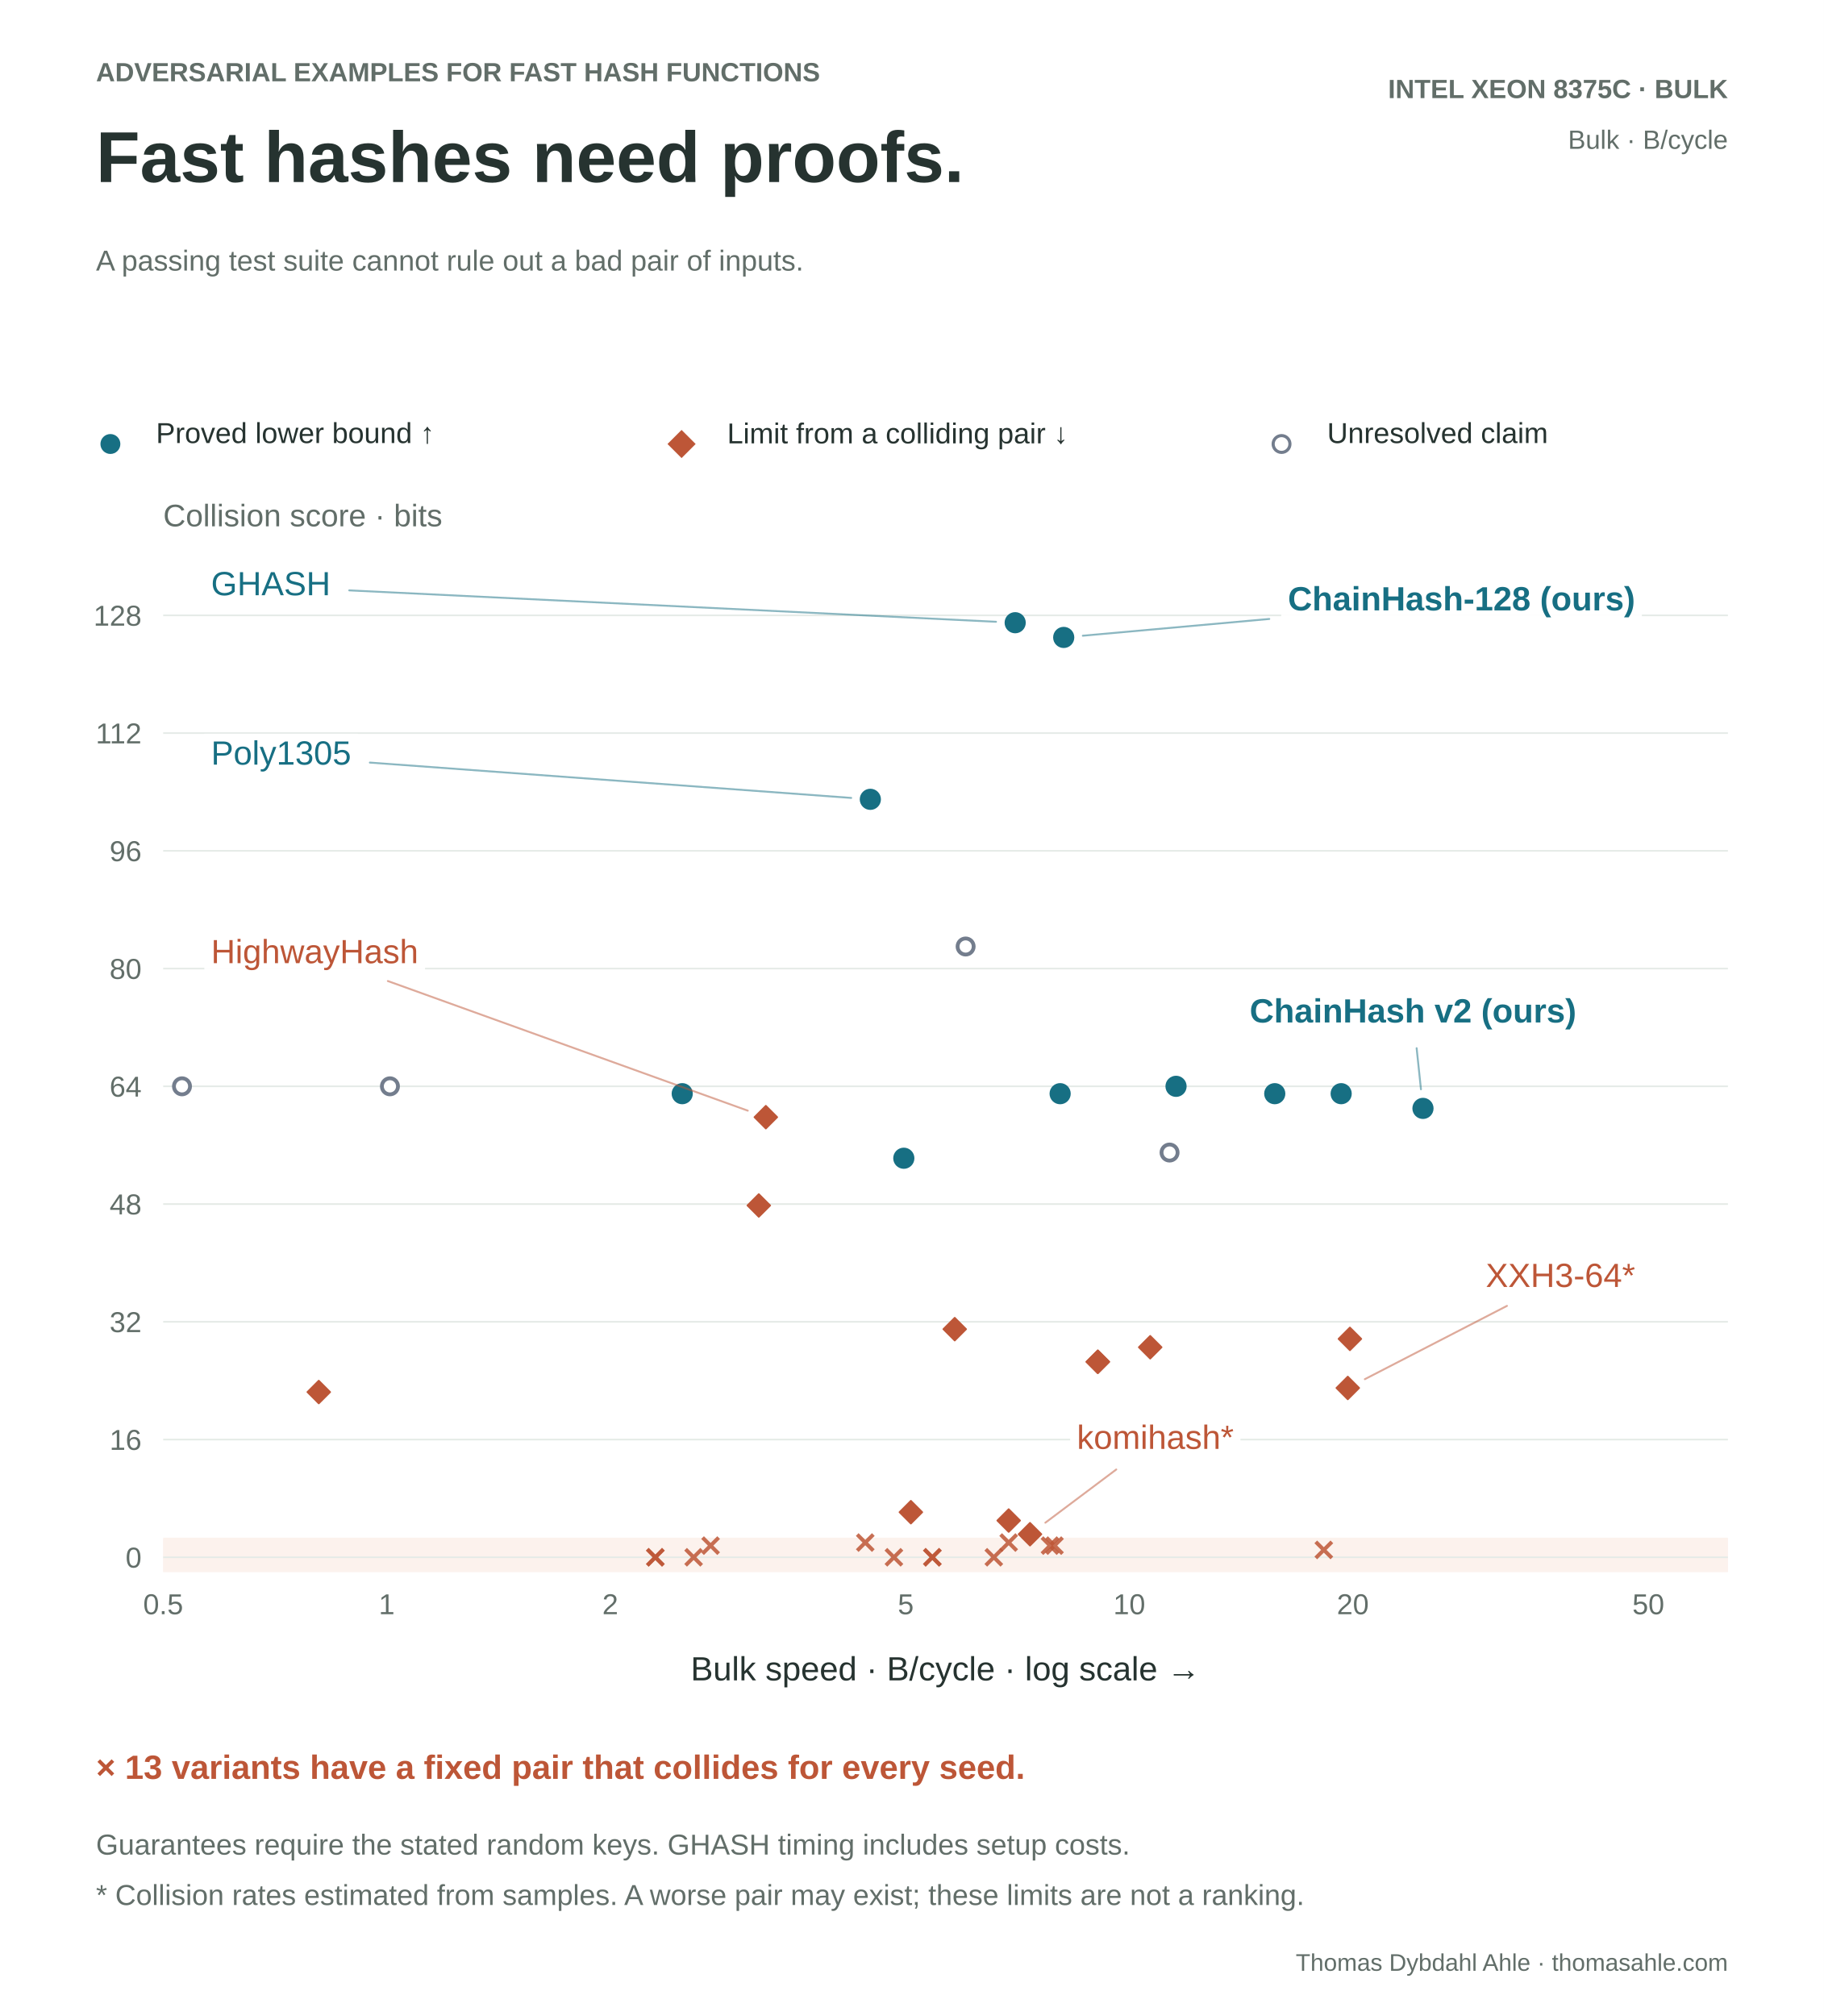
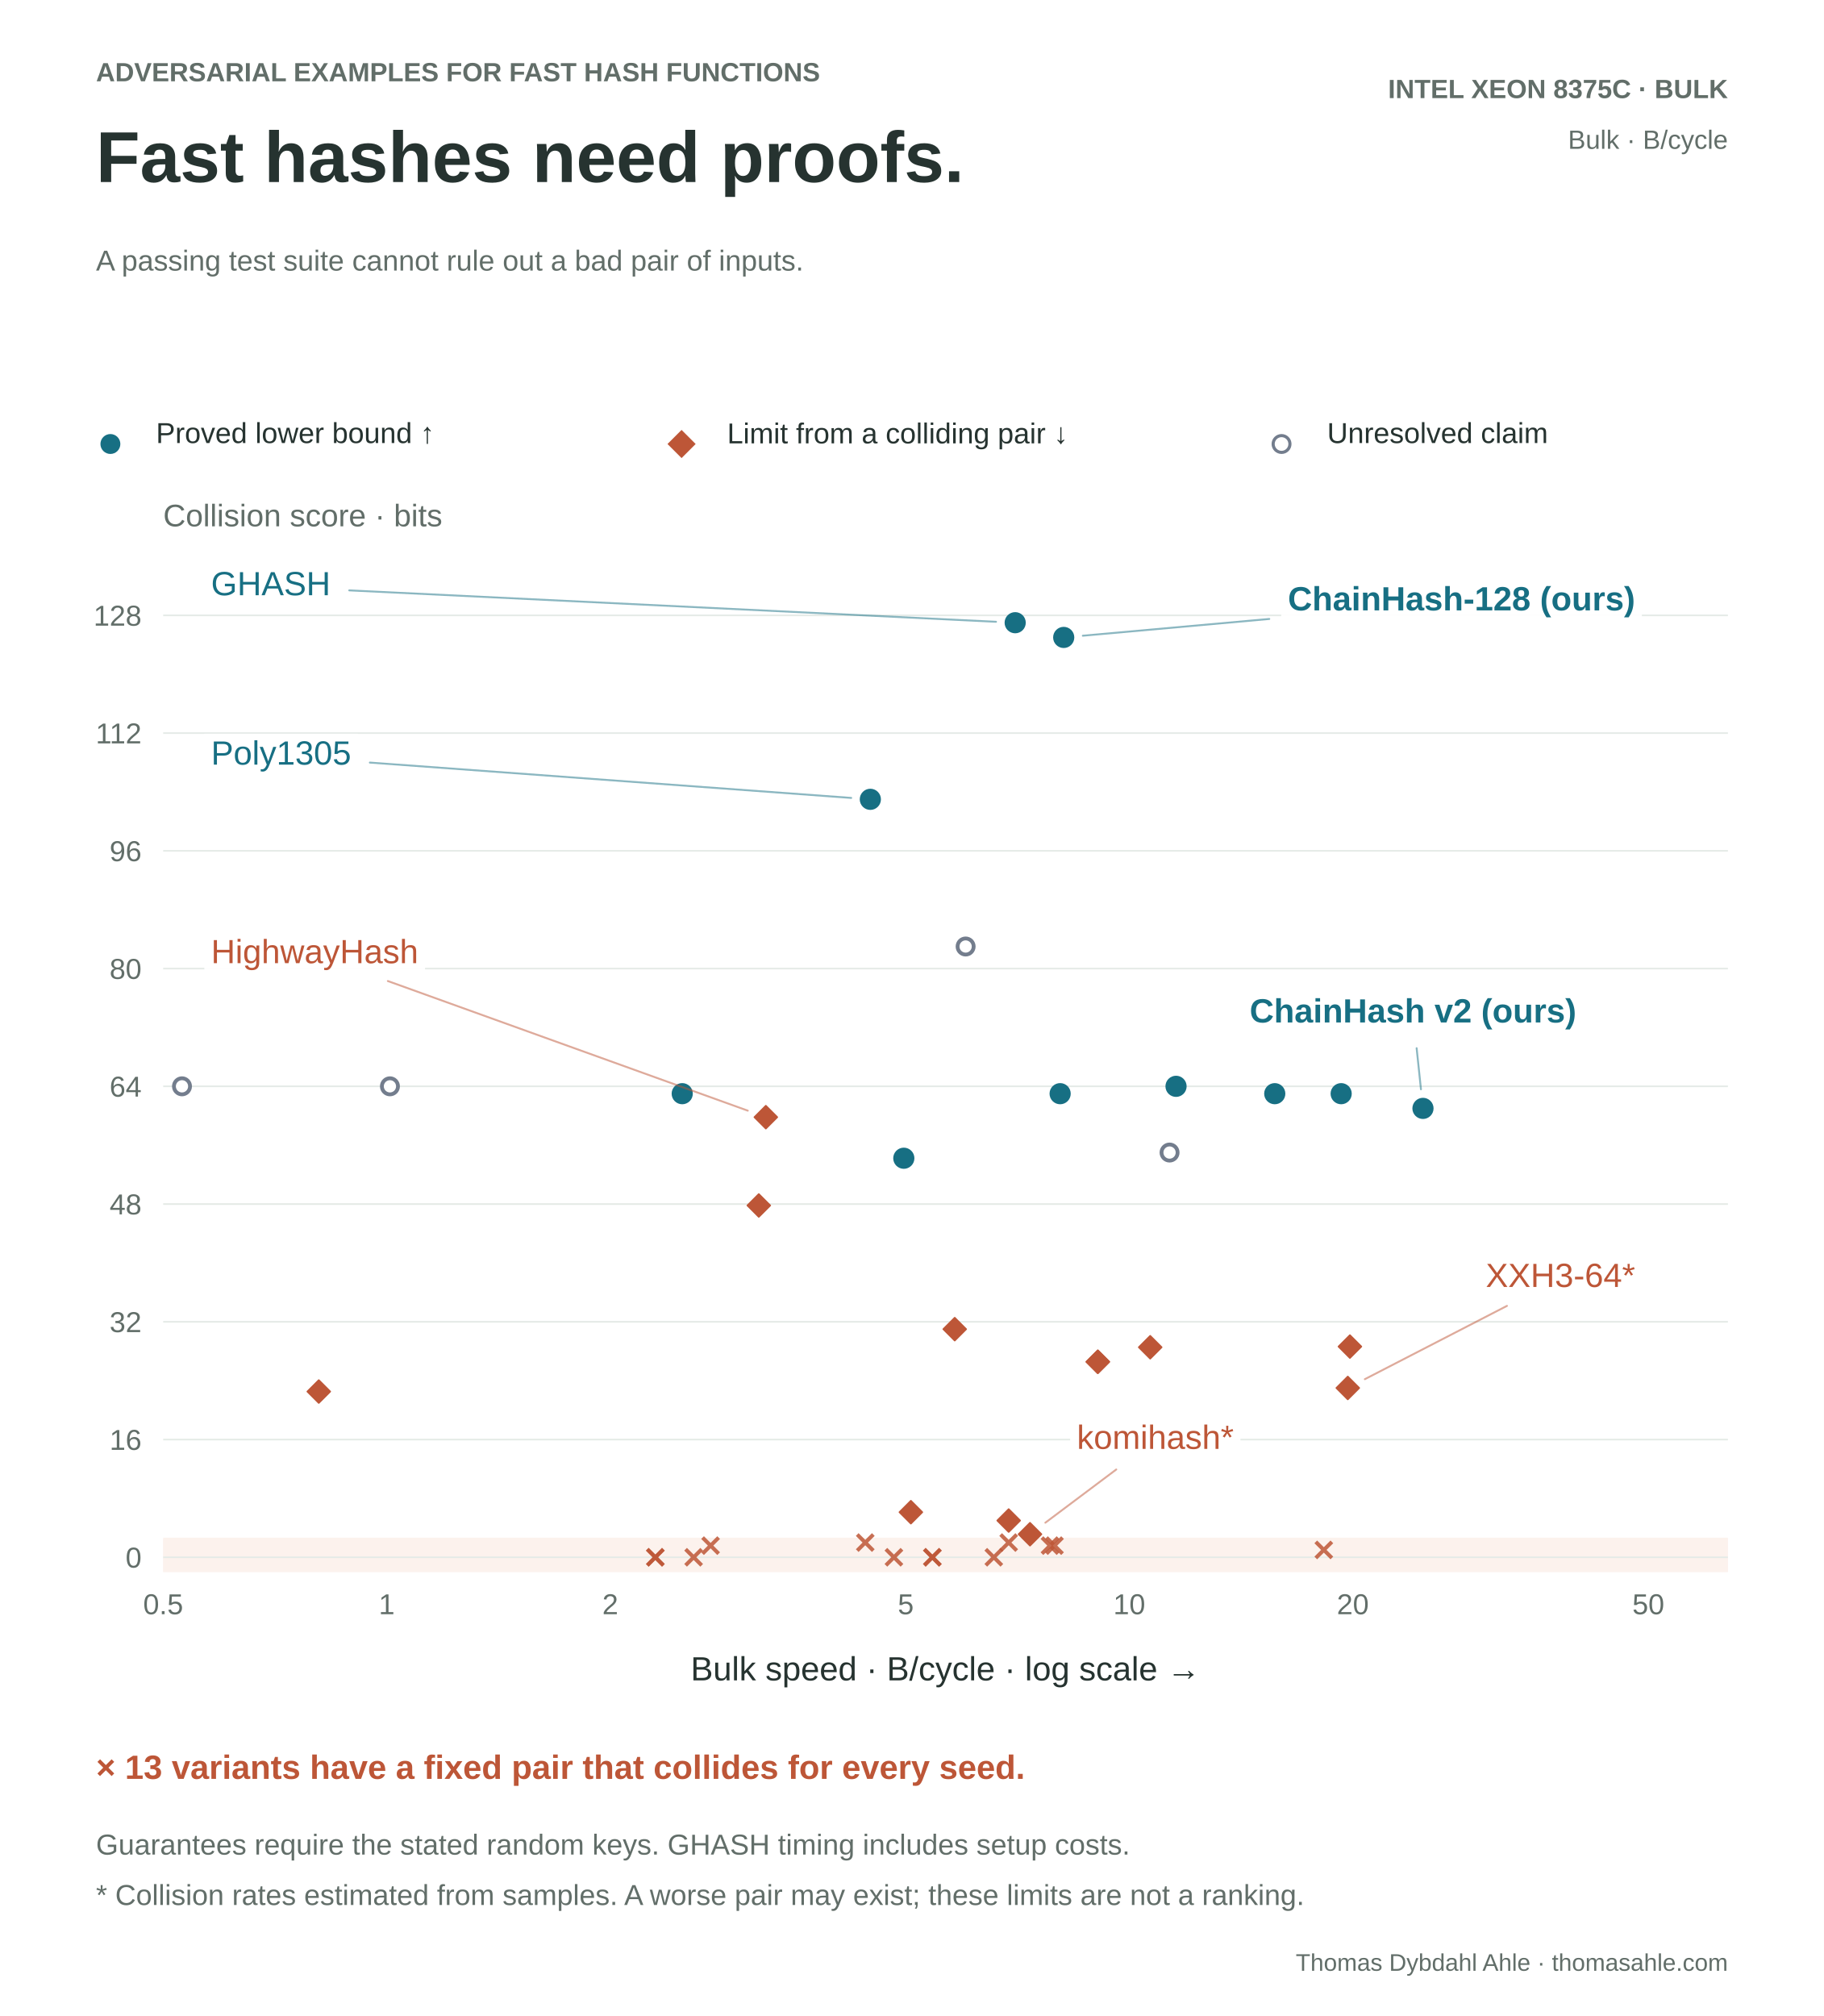
<svg xmlns="http://www.w3.org/2000/svg" xmlns:xlink="http://www.w3.org/1999/xlink" width="760pt" height="840pt" viewBox="0 0 760 840" version="1.1" role="img" aria-label="Fast hashes need proofs: collision bounds versus bulk speed on INTEL XEON 8375C. Linear collision-score scale; logarithmic speed axis.">
  <defs>
    <style type="text/css">*{stroke-linejoin: round; stroke-linecap: butt}</style>
  </defs>
  <g id="figure_1">
    <g id="patch_1">
      <path d="M 0 840  L 760 840  L 760 0  L 0 0  z " style="fill: #ffffff" />
    </g>
    <g id="axes_1">
      <g id="patch_2">
        <path d="M 68 655  L 720 655  L 720 238  L 68 238  z " style="fill: #ffffff" />
      </g>
      <g id="patch_3">
        <path d="M 68 655  L 720 655  L 720 641.202  L 68 641.202  z " clip-path="url(#p61b7d309a4)" style="fill: #fcf2ed; stroke: #fcf2ed; stroke-linejoin: miter" />
      </g>
      <g id="matplotlib.axis_1">
        <g id="xtick_1">
          <g id="line2d_1" />
          <g id="text_1">
            <text style="fill: #626e69; font: 12px 'Arial', 'DejaVu Sans', sans-serif; text-anchor: middle" x="68" y="672.589" transform="rotate(-0 68 672.5894)">0.5</text>
          </g>
        </g>
        <g id="xtick_2">
          <g id="line2d_2" />
          <g id="text_2">
            <text style="fill: #626e69; font: 12px 'Arial', 'DejaVu Sans', sans-serif; text-anchor: middle" x="161.143" y="672.589" transform="rotate(-0 161.1429 672.5894)">1</text>
          </g>
        </g>
        <g id="xtick_3">
          <g id="line2d_3" />
          <g id="text_3">
            <text style="fill: #626e69; font: 12px 'Arial', 'DejaVu Sans', sans-serif; text-anchor: middle" x="254.286" y="672.589" transform="rotate(-0 254.2857 672.5894)">2</text>
          </g>
        </g>
        <g id="xtick_4">
          <g id="line2d_4" />
          <g id="text_4">
            <text style="fill: #626e69; font: 12px 'Arial', 'DejaVu Sans', sans-serif; text-anchor: middle" x="377.414" y="672.589" transform="rotate(-0 377.4139 672.5894)">5</text>
          </g>
        </g>
        <g id="xtick_5">
          <g id="line2d_5" />
          <g id="text_5">
            <text style="fill: #626e69; font: 12px 'Arial', 'DejaVu Sans', sans-serif; text-anchor: middle" x="470.557" y="672.589" transform="rotate(-0 470.5567 672.5894)">10</text>
          </g>
        </g>
        <g id="xtick_6">
          <g id="line2d_6" />
          <g id="text_6">
            <text style="fill: #626e69; font: 12px 'Arial', 'DejaVu Sans', sans-serif; text-anchor: middle" x="563.7" y="672.589" transform="rotate(-0 563.6996 672.5894)">20</text>
          </g>
        </g>
        <g id="xtick_7">
          <g id="line2d_7" />
          <g id="text_7">
            <text style="fill: #626e69; font: 12px 'Arial', 'DejaVu Sans', sans-serif; text-anchor: middle" x="686.828" y="672.589" transform="rotate(-0 686.8277 672.5894)">50</text>
          </g>
        </g>
        <g id="text_8">
          <text style="fill: #263330; font: 14px 'Arial', 'DejaVu Sans', sans-serif; text-anchor: middle" x="394" y="700.166" transform="rotate(-0 394 700.1659)">Bulk speed · B/cycle · log scale  →</text>
        </g>
      </g>
      <g id="matplotlib.axis_2">
        <g id="ytick_1">
          <g id="line2d_8">
            <path d="M 68 648.868  L 720 648.868  " clip-path="url(#p61b7d309a4)" style="fill: none; stroke: #e5ebe7; stroke-width: 0.7; stroke-linecap: square" />
          </g>
          <g id="line2d_9" />
          <g id="text_9">
            <text style="fill: #626e69; font: 12px 'Arial', 'DejaVu Sans', sans-serif; text-anchor: end" x="59" y="653.162" transform="rotate(-0 59 653.1623)">0</text>
          </g>
        </g>
        <g id="ytick_2">
          <g id="line2d_10">
            <path d="M 68 599.809  L 720 599.809  " clip-path="url(#p61b7d309a4)" style="fill: none; stroke: #e5ebe7; stroke-width: 0.7; stroke-linecap: square" />
          </g>
          <g id="line2d_11" />
          <g id="text_10">
            <text style="fill: #626e69; font: 12px 'Arial', 'DejaVu Sans', sans-serif; text-anchor: end" x="59" y="604.104" transform="rotate(-0 59 604.1035)">16</text>
          </g>
        </g>
        <g id="ytick_3">
          <g id="line2d_12">
            <path d="M 68 550.75  L 720 550.75  " clip-path="url(#p61b7d309a4)" style="fill: none; stroke: #e5ebe7; stroke-width: 0.7; stroke-linecap: square" />
          </g>
          <g id="line2d_13" />
          <g id="text_11">
            <text style="fill: #626e69; font: 12px 'Arial', 'DejaVu Sans', sans-serif; text-anchor: end" x="59" y="555.045" transform="rotate(-0 59 555.0447)">32</text>
          </g>
        </g>
        <g id="ytick_4">
          <g id="line2d_14">
            <path d="M 68 501.691  L 720 501.691  " clip-path="url(#p61b7d309a4)" style="fill: none; stroke: #e5ebe7; stroke-width: 0.7; stroke-linecap: square" />
          </g>
          <g id="line2d_15" />
          <g id="text_12">
            <text style="fill: #626e69; font: 12px 'Arial', 'DejaVu Sans', sans-serif; text-anchor: end" x="59" y="505.986" transform="rotate(-0 59 505.9859)">48</text>
          </g>
        </g>
        <g id="ytick_5">
          <g id="line2d_16">
            <path d="M 68 452.632  L 720 452.632  " clip-path="url(#p61b7d309a4)" style="fill: none; stroke: #e5ebe7; stroke-width: 0.7; stroke-linecap: square" />
          </g>
          <g id="line2d_17" />
          <g id="text_13">
            <text style="fill: #626e69; font: 12px 'Arial', 'DejaVu Sans', sans-serif; text-anchor: end" x="59" y="456.927" transform="rotate(-0 59 456.927)">64</text>
          </g>
        </g>
        <g id="ytick_6">
          <g id="line2d_18">
            <path d="M 68 403.574  L 720 403.574  " clip-path="url(#p61b7d309a4)" style="fill: none; stroke: #e5ebe7; stroke-width: 0.7; stroke-linecap: square" />
          </g>
          <g id="line2d_19" />
          <g id="text_14">
            <text style="fill: #626e69; font: 12px 'Arial', 'DejaVu Sans', sans-serif; text-anchor: end" x="59" y="407.868" transform="rotate(-0 59 407.8682)">80</text>
          </g>
        </g>
        <g id="ytick_7">
          <g id="line2d_20">
            <path d="M 68 354.515  L 720 354.515  " clip-path="url(#p61b7d309a4)" style="fill: none; stroke: #e5ebe7; stroke-width: 0.7; stroke-linecap: square" />
          </g>
          <g id="line2d_21" />
          <g id="text_15">
            <text style="fill: #626e69; font: 12px 'Arial', 'DejaVu Sans', sans-serif; text-anchor: end" x="59" y="358.809" transform="rotate(-0 59 358.8094)">96</text>
          </g>
        </g>
        <g id="ytick_8">
          <g id="line2d_22">
            <path d="M 68 305.456  L 720 305.456  " clip-path="url(#p61b7d309a4)" style="fill: none; stroke: #e5ebe7; stroke-width: 0.7; stroke-linecap: square" />
          </g>
          <g id="line2d_23" />
          <g id="text_16">
            <text style="fill: #626e69; font: 12px 'Arial', 'DejaVu Sans', sans-serif; text-anchor: end" x="59" y="309.751" transform="rotate(-0 59 309.7506)">112</text>
          </g>
        </g>
        <g id="ytick_9">
          <g id="line2d_24">
            <path d="M 68 256.397  L 720 256.397  " clip-path="url(#p61b7d309a4)" style="fill: none; stroke: #e5ebe7; stroke-width: 0.7; stroke-linecap: square" />
          </g>
          <g id="line2d_25" />
          <g id="text_17">
            <text style="fill: #626e69; font: 12px 'Arial', 'DejaVu Sans', sans-serif; text-anchor: end" x="59" y="260.692" transform="rotate(-0 59 260.6917)">128</text>
          </g>
        </g>
      </g>
      <g id="point-city" data-point-id="city" data-speed="5.43" data-bits="0.0" tabindex="0" role="button" aria-label="CityHash64 v1.1.1: 0 bits bits; 5.43 B/cycle. Inspect result.">
        <defs>
          <path id="mbed47526d4" d="M -3.354 3.354  L 3.354 -3.354  M -3.354 -3.354  L 3.354 3.354  " style="stroke: #bd5637; stroke-opacity: 0.85; stroke-width: 1.6" />
        </defs>
        <g clip-path="url(#p61b7d309a4)">
          <use xlink:href="#mbed47526d4" x="388.5" y="648.868" style="fill: #bd5637; fill-opacity: 0.85; stroke: #bd5637; stroke-opacity: 0.85; stroke-width: 1.6" />
        </g>
        <circle cx="388.5" cy="648.868" r="12" fill="transparent" class="point-hit" />
        <circle cx="388.5" cy="648.868" r="10" fill="none" stroke="#263330" stroke-width="1.4" opacity="0" class="point-ring" />
      </g>
      <g id="point-farm" data-point-id="farm" data-speed="5.43" data-bits="0.0" tabindex="0" role="button" aria-label="FarmHash64 NA v1.1: 0 bits bits; 5.43 B/cycle. Inspect result.">
        <g clip-path="url(#p61b7d309a4)">
          <use xlink:href="#mbed47526d4" x="388.5" y="648.868" style="fill: #bd5637; fill-opacity: 0.85; stroke: #bd5637; stroke-opacity: 0.85; stroke-width: 1.6" />
        </g>
        <circle cx="388.5" cy="648.868" r="12" fill="transparent" class="point-hit" />
        <circle cx="388.5" cy="648.868" r="10" fill="none" stroke="#263330" stroke-width="1.4" opacity="0" class="point-ring" />
      </g>
      <g id="point-murmur" data-point-id="murmur" data-speed="2.73" data-bits="1.584962500721156" tabindex="0" role="button" aria-label="MurmurHash3 x64_128: at most 1.59 bits (cap) bits; 2.73 B/cycle. Inspect result.">
        <g clip-path="url(#p61b7d309a4)">
          <use xlink:href="#mbed47526d4" x="296.098" y="644.008" style="fill: #bd5637; fill-opacity: 0.85; stroke: #bd5637; stroke-opacity: 0.85; stroke-width: 1.6" />
        </g>
        <circle cx="296.098" cy="644.008" r="12" fill="transparent" class="point-hit" />
        <circle cx="296.098" cy="644.008" r="10" fill="none" stroke="#263330" stroke-width="1.4" opacity="0" class="point-ring" />
      </g>
      <g id="point-mx3" data-point-id="mx3" data-speed="4.82" data-bits="0.0" tabindex="0" role="button" aria-label="mx3 v3: 0 bits bits; 4.82 B/cycle. Inspect result.">
        <g clip-path="url(#p61b7d309a4)">
          <use xlink:href="#mbed47526d4" x="372.487" y="648.868" style="fill: #bd5637; fill-opacity: 0.85; stroke: #bd5637; stroke-opacity: 0.85; stroke-width: 1.6" />
        </g>
        <circle cx="372.487" cy="648.868" r="12" fill="transparent" class="point-hit" />
        <circle cx="372.487" cy="648.868" r="10" fill="none" stroke="#263330" stroke-width="1.4" opacity="0" class="point-ring" />
      </g>
      <g id="point-fasthash-64" data-point-id="fasthash-64" data-speed="2.3" data-bits="0.0" tabindex="0" role="button" aria-label="fasthash-64: 0 bits bits; 2.3 B/cycle. Inspect result.">
        <g clip-path="url(#p61b7d309a4)">
          <use xlink:href="#mbed47526d4" x="273.066" y="648.868" style="fill: #bd5637; fill-opacity: 0.85; stroke: #bd5637; stroke-opacity: 0.85; stroke-width: 1.6" />
        </g>
        <circle cx="273.066" cy="648.868" r="12" fill="transparent" class="point-hit" />
        <circle cx="273.066" cy="648.868" r="10" fill="none" stroke="#263330" stroke-width="1.4" opacity="0" class="point-ring" />
      </g>
      <g id="point-fasthash-32" data-point-id="fasthash-32" data-speed="2.3" data-bits="0.0" tabindex="0" role="button" aria-label="fasthash-32: 0 bits bits; 2.3 B/cycle. Inspect result.">
        <g clip-path="url(#p61b7d309a4)">
          <use xlink:href="#mbed47526d4" x="273.066" y="648.868" style="fill: #bd5637; fill-opacity: 0.85; stroke: #bd5637; stroke-opacity: 0.85; stroke-width: 1.6" />
        </g>
        <circle cx="273.066" cy="648.868" r="12" fill="transparent" class="point-hit" />
        <circle cx="273.066" cy="648.868" r="10" fill="none" stroke="#263330" stroke-width="1.4" opacity="0" class="point-ring" />
      </g>
-       <g id="point-muse" data-point-id="muse" data-speed="7.82" data-bits="1.584962500721156" tabindex="0" role="button" aria-label="MuseAir v0.3: at most 1.59 bits (cap) bits; 7.82 B/cycle. Inspect result.">
+       <g id="point-muse" data-point-id="muse" data-speed="7.82" data-bits="1.584962500721156" tabindex="0" role="button" aria-label="MuseAir v0.3 (SMHasher3); current v2 untested: at most 1.59 bits (cap); version-bound to v0.3 bits; 7.82 B/cycle. Inspect result.">
        <g clip-path="url(#p61b7d309a4)">
          <use xlink:href="#mbed47526d4" x="437.513" y="644.008" style="fill: #bd5637; fill-opacity: 0.85; stroke: #bd5637; stroke-opacity: 0.85; stroke-width: 1.6" />
        </g>
        <circle cx="437.513" cy="644.008" r="12" fill="transparent" class="point-hit" />
        <circle cx="437.513" cy="644.008" r="10" fill="none" stroke="#263330" stroke-width="1.4" opacity="0" class="point-ring" />
      </g>
      <g id="point-komi" data-point-id="komi" data-speed="7.35" data-bits="3.13512916189466" tabindex="0" role="button" aria-label="komihash v5.27 / v5.34: at most 3.14 bits (cap; sampled) bits; 7.35 B/cycle. Inspect result.">
        <defs>
          <path id="ma47640ded7" d="M -0 4.743  L 4.743 0  L 0 -4.743  L -4.743 -0  z " style="stroke: #bd5637; stroke-width: 0.7" />
        </defs>
        <g clip-path="url(#p61b7d309a4)">
          <use xlink:href="#ma47640ded7" x="429.184" y="639.255" style="fill: #bd5637; stroke: #bd5637; stroke-width: 0.7" />
        </g>
        <circle cx="429.184" cy="639.255" r="12" fill="transparent" class="point-hit" />
        <circle cx="429.184" cy="639.255" r="10" fill="none" stroke="#263330" stroke-width="1.4" opacity="0" class="point-ring" />
      </g>
      <g id="point-t1ha" data-point-id="t1ha" data-speed="5.82" data-bits="31.0" tabindex="0" role="button" aria-label="t1ha2_atonce-64 v2.1.4: at most 31 bits (cap; sampled) bits; 5.82 B/cycle. Inspect result.">
        <g clip-path="url(#p61b7d309a4)">
          <use xlink:href="#ma47640ded7" x="397.821" y="553.816" style="fill: #bd5637; stroke: #bd5637; stroke-width: 0.7" />
        </g>
        <circle cx="397.821" cy="553.816" r="12" fill="transparent" class="point-hit" />
        <circle cx="397.821" cy="553.816" r="10" fill="none" stroke="#263330" stroke-width="1.4" opacity="0" class="point-ring" />
      </g>
      <g id="point-a5" data-point-id="a5" data-speed="3.17" data-bits="47.80910046980944" tabindex="0" role="button" aria-label="a5hash v5.21, 64-bit: at most 47.81 bits (cap) bits; 3.17 B/cycle. Inspect result.">
        <g clip-path="url(#p61b7d309a4)">
          <use xlink:href="#ma47640ded7" x="316.178" y="502.277" style="fill: #bd5637; stroke: #bd5637; stroke-width: 0.7" />
        </g>
        <circle cx="316.178" cy="502.277" r="12" fill="transparent" class="point-hit" />
        <circle cx="316.178" cy="502.277" r="10" fill="none" stroke="#263330" stroke-width="1.4" opacity="0" class="point-ring" />
      </g>
      <g id="point-a5wide" data-point-id="a5wide" data-speed="7.93" data-bits="1.584962500721156" tabindex="0" role="button" aria-label="a5hash v5.21, 128-bit: at most 1.59 bits (cap) bits; 7.93 B/cycle. Inspect result.">
        <g clip-path="url(#p61b7d309a4)">
          <use xlink:href="#mbed47526d4" x="439.39" y="644.008" style="fill: #bd5637; fill-opacity: 0.85; stroke: #bd5637; stroke-opacity: 0.85; stroke-width: 1.6" />
        </g>
        <circle cx="439.39" cy="644.008" r="12" fill="transparent" class="point-hit" />
        <circle cx="439.39" cy="644.008" r="10" fill="none" stroke="#263330" stroke-width="1.4" opacity="0" class="point-ring" />
      </g>
      <g id="point-rapid3" data-point-id="rapid3" data-speed="10.67" data-bits="28.540568381362704" tabindex="0" role="button" aria-label="rapidhash v3: at most 28.5 bits (cap; sampled); 95% Poisson interval [27.7, 29.5] bits; 10.67 B/cycle. Inspect result.">
        <g clip-path="url(#p61b7d309a4)">
          <use xlink:href="#ma47640ded7" x="479.271" y="561.357" style="fill: #bd5637; stroke: #bd5637; stroke-width: 0.7" />
        </g>
        <circle cx="479.271" cy="561.357" r="12" fill="transparent" class="point-hit" />
        <circle cx="479.271" cy="561.357" r="10" fill="none" stroke="#263330" stroke-width="1.4" opacity="0" class="point-ring" />
      </g>
      <g id="point-foldhash-fast" data-point-id="foldhash-fast" data-speed="9.07" data-bits="26.57111644798981" tabindex="0" role="button" aria-label="foldhash-fast 0.2.0: at most 26.5711 bits (cap; sampled); 95% Poisson [26.5173, 26.6255] bits; 9.07 B/cycle. Inspect result.">
        <g clip-path="url(#p61b7d309a4)">
          <use xlink:href="#ma47640ded7" x="457.44" y="567.396" style="fill: #bd5637; stroke: #bd5637; stroke-width: 0.7" />
        </g>
        <circle cx="457.44" cy="567.396" r="12" fill="transparent" class="point-hit" />
        <circle cx="457.44" cy="567.396" r="10" fill="none" stroke="#263330" stroke-width="1.4" opacity="0" class="point-ring" />
      </g>
      <g id="point-foldhash-quality" data-point-id="foldhash-quality" data-speed="9.07" data-bits="26.557056504151273" tabindex="0" role="button" aria-label="foldhash-quality 0.2.0: at most 26.5571 bits (cap; sampled); 95% Poisson [26.4499, 26.6663] bits; 9.07 B/cycle. Inspect result.">
        <g clip-path="url(#p61b7d309a4)">
          <use xlink:href="#ma47640ded7" x="457.44" y="567.439" style="fill: #bd5637; stroke: #bd5637; stroke-width: 0.7" />
        </g>
        <circle cx="457.44" cy="567.439" r="12" fill="transparent" class="point-hit" />
        <circle cx="457.44" cy="567.439" r="10" fill="none" stroke="#263330" stroke-width="1.4" opacity="0" class="point-ring" />
      </g>
      <g id="point-mum" data-point-id="mum" data-speed="6.57" data-bits="0.0" tabindex="0" role="button" aria-label="MUM v3: 0 bits bits; 6.57 B/cycle. Inspect result.">
        <g clip-path="url(#p61b7d309a4)">
          <use xlink:href="#mbed47526d4" x="414.109" y="648.868" style="fill: #bd5637; fill-opacity: 0.85; stroke: #bd5637; stroke-opacity: 0.85; stroke-width: 1.6" />
        </g>
        <circle cx="414.109" cy="648.868" r="12" fill="transparent" class="point-hit" />
        <circle cx="414.109" cy="648.868" r="10" fill="none" stroke="#263330" stroke-width="1.4" opacity="0" class="point-ring" />
      </g>
      <g id="point-mir" data-point-id="mir" data-speed="2.59" data-bits="0.0" tabindex="0" role="button" aria-label="mir.exact / mir.inexact: 0 bits bits; 2.59 B/cycle. Inspect result.">
        <g clip-path="url(#p61b7d309a4)">
          <use xlink:href="#mbed47526d4" x="289.024" y="648.868" style="fill: #bd5637; fill-opacity: 0.85; stroke: #bd5637; stroke-opacity: 0.85; stroke-width: 1.6" />
        </g>
        <circle cx="289.024" cy="648.868" r="12" fill="transparent" class="point-hit" />
        <circle cx="289.024" cy="648.868" r="10" fill="none" stroke="#263330" stroke-width="1.4" opacity="0" class="point-ring" />
      </g>
      <g id="point-xxh3-64" data-point-id="xxh3-64" data-speed="19.69" data-bits="23.008478153924305" tabindex="0" role="button" aria-label="XXH3-64 0.8.3: at most 23.01 bits (cap; 95% interval 22.919839043866432–23.098503065606845) bits; 19.69 B/cycle. Inspect result.">
        <g clip-path="url(#p61b7d309a4)">
          <use xlink:href="#ma47640ded7" x="561.6" y="578.32" style="fill: #bd5637; stroke: #bd5637; stroke-width: 0.7" />
        </g>
        <circle cx="561.6" cy="578.32" r="12" fill="transparent" class="point-hit" />
        <circle cx="561.6" cy="578.32" r="10" fill="none" stroke="#263330" stroke-width="1.4" opacity="0" class="point-ring" />
      </g>
-       <g id="point-xxh3-128" data-point-id="xxh3-128" data-speed="19.82" data-bits="29.67807190511264" tabindex="0" role="button" aria-label="XXH3-128 0.8.3: at most 29.7 bits (cap; sampled); 95% Poisson interval [28.5, 31.3] bits; 19.82 B/cycle. Inspect result.">
-         <g clip-path="url(#p61b7d309a4)">
-           <use xlink:href="#ma47640ded7" x="562.485" y="557.869" style="fill: #bd5637; stroke: #bd5637; stroke-width: 0.7" />
-         </g>
-         <circle cx="562.485" cy="557.869" r="12" fill="transparent" class="point-hit" />
-         <circle cx="562.485" cy="557.869" r="10" fill="none" stroke="#263330" stroke-width="1.4" opacity="0" class="point-ring" />
+       <g id="point-xxh3-128" data-point-id="xxh3-128" data-speed="19.82" data-bits="28.634" tabindex="0" role="button" aria-label="XXH3-128 0.8.3: at most 28.6 bits (cap; sampled); 95% Poisson interval [28.4, 28.9] bits; 19.82 B/cycle. Inspect result.">
+         <g clip-path="url(#p61b7d309a4)">
+           <use xlink:href="#ma47640ded7" x="562.485" y="561.071" style="fill: #bd5637; stroke: #bd5637; stroke-width: 0.7" />
+         </g>
+         <circle cx="562.485" cy="561.071" r="12" fill="transparent" class="point-hit" />
+         <circle cx="562.485" cy="561.071" r="10" fill="none" stroke="#263330" stroke-width="1.4" opacity="0" class="point-ring" />
      </g>
      <g id="point-highway" data-point-id="highway" data-speed="3.24" data-bits="59.8075787461754" tabindex="0" role="button" aria-label="HighwayHash-64, frozen: at most 59.81 bits (cap) bits; 3.24 B/cycle. Inspect result.">
        <g clip-path="url(#p61b7d309a4)">
          <use xlink:href="#ma47640ded7" x="319.113" y="465.487" style="fill: #bd5637; stroke: #bd5637; stroke-width: 0.7" />
        </g>
        <circle cx="319.113" cy="465.487" r="12" fill="transparent" class="point-hit" />
        <circle cx="319.113" cy="465.487" r="10" fill="none" stroke="#263330" stroke-width="1.4" opacity="0" class="point-ring" />
      </g>
      <g id="point-spooky" data-point-id="spooky" data-speed="5.08" data-bits="6.129270753827899" tabindex="0" role="button" aria-label="SpookyHash V2-64: at most 6.13 bits (cap; sampled) bits; 5.08 B/cycle. Inspect result.">
        <g clip-path="url(#p61b7d309a4)">
          <use xlink:href="#ma47640ded7" x="379.547" y="630.074" style="fill: #bd5637; stroke: #bd5637; stroke-width: 0.7" />
        </g>
        <circle cx="379.547" cy="630.074" r="12" fill="transparent" class="point-hit" />
        <circle cx="379.547" cy="630.074" r="10" fill="none" stroke="#263330" stroke-width="1.4" opacity="0" class="point-ring" />
      </g>
      <g id="point-pengyhash" data-point-id="pengyhash" data-speed="4.41" data-bits="2.0" tabindex="0" role="button" aria-label="pengyhash v0.3: at most 2 bits (cap) bits; 4.41 B/cycle. Inspect result.">
        <g clip-path="url(#p61b7d309a4)">
          <use xlink:href="#mbed47526d4" x="360.541" y="642.735" style="fill: #bd5637; fill-opacity: 0.85; stroke: #bd5637; stroke-opacity: 0.85; stroke-width: 1.6" />
        </g>
        <circle cx="360.541" cy="642.735" r="12" fill="transparent" class="point-hit" />
        <circle cx="360.541" cy="642.735" r="10" fill="none" stroke="#263330" stroke-width="1.4" opacity="0" class="point-ring" />
      </g>
      <g id="point-nmhash32" data-point-id="nmhash32" data-speed="6.88" data-bits="4.993026634712533" tabindex="0" role="button" aria-label="nmhash32 v2: at most 4.994 bits (cap) bits; 6.88 B/cycle. Inspect result.">
        <g clip-path="url(#p61b7d309a4)">
          <use xlink:href="#ma47640ded7" x="420.304" y="633.558" style="fill: #bd5637; stroke: #bd5637; stroke-width: 0.7" />
        </g>
        <circle cx="420.304" cy="633.558" r="12" fill="transparent" class="point-hit" />
        <circle cx="420.304" cy="633.558" r="10" fill="none" stroke="#263330" stroke-width="1.4" opacity="0" class="point-ring" />
      </g>
      <g id="point-nmhash32x" data-point-id="nmhash32x" data-speed="6.88" data-bits="2.0" tabindex="0" role="button" aria-label="nmhash32x v2: at most 2 bits (cap) bits; 6.88 B/cycle. Inspect result.">
        <g clip-path="url(#p61b7d309a4)">
          <use xlink:href="#mbed47526d4" x="420.304" y="642.735" style="fill: #bd5637; fill-opacity: 0.85; stroke: #bd5637; stroke-opacity: 0.85; stroke-width: 1.6" />
        </g>
        <circle cx="420.304" cy="642.735" r="12" fill="transparent" class="point-hit" />
        <circle cx="420.304" cy="642.735" r="10" fill="none" stroke="#263330" stroke-width="1.4" opacity="0" class="point-ring" />
      </g>
      <g id="point-gx" data-point-id="gx" data-speed="18.28" data-bits="1.0" tabindex="0" role="button" aria-label="gxhash-64 v3.5.0: at most 1 bits (cap) bits; 18.28 B/cycle. Inspect result.">
        <g clip-path="url(#p61b7d309a4)">
          <use xlink:href="#mbed47526d4" x="551.616" y="645.801" style="fill: #bd5637; fill-opacity: 0.85; stroke: #bd5637; stroke-opacity: 0.85; stroke-width: 1.6" />
        </g>
        <circle cx="551.616" cy="645.801" r="12" fill="transparent" class="point-hit" />
        <circle cx="551.616" cy="645.801" r="10" fill="none" stroke="#263330" stroke-width="1.4" opacity="0" class="point-ring" />
      </g>
-       <g id="point-ahash" data-point-id="ahash" data-speed="0.81" data-bits="22.454208096559523" tabindex="0" role="button" aria-label="aHash 0.8.12, AES path: at most 22.45 bits (cap; sampled); 95% ≈ ±0.06 bits bits; 0.81 B/cycle. Inspect result.">
-         <g clip-path="url(#p61b7d309a4)">
-           <use xlink:href="#ma47640ded7" x="132.827" y="580.019" style="fill: #bd5637; stroke: #bd5637; stroke-width: 0.7" />
-         </g>
-         <circle cx="132.827" cy="580.019" r="12" fill="transparent" class="point-hit" />
-         <circle cx="132.827" cy="580.019" r="10" fill="none" stroke="#263330" stroke-width="1.4" opacity="0" class="point-ring" />
+       <g id="point-ahash" data-point-id="ahash" data-speed="0.81" data-bits="22.5222" tabindex="0" role="button" aria-label="aHash 0.8.12, AES path: at most 22.52 bits (cap; sampled); 95% ≈ ±0.02 bits bits; 0.81 B/cycle. Inspect result.">
+         <g clip-path="url(#p61b7d309a4)">
+           <use xlink:href="#ma47640ded7" x="132.827" y="579.811" style="fill: #bd5637; stroke: #bd5637; stroke-width: 0.7" />
+         </g>
+         <circle cx="132.827" cy="579.811" r="12" fill="transparent" class="point-hit" />
+         <circle cx="132.827" cy="579.811" r="10" fill="none" stroke="#263330" stroke-width="1.4" opacity="0" class="point-ring" />
      </g>
      <g id="point-siphash-1-3" data-point-id="siphash-1-3" data-speed="1.01" data-bits="64" tabindex="0" role="button" aria-label="SipHash-1-3: 64 bits · cryptographic assumption; best known attack far below 2^-64 (see records/siphash/) bits; 1.01 B/cycle. Inspect result.">
        <defs>
          <path id="m716f67a578" d="M 0 3.354  C 0.89 3.354 1.743 3.001 2.372 2.372  C 3.001 1.743 3.354 0.89 3.354 0  C 3.354 -0.89 3.001 -1.743 2.372 -2.372  C 1.743 -3.001 0.89 -3.354 0 -3.354  C -0.89 -3.354 -1.743 -3.001 -2.372 -2.372  C -3.001 -1.743 -3.354 -0.89 -3.354 0  C -3.354 0.89 -3.001 1.743 -2.372 2.372  C -1.743 3.001 -0.89 3.354 0 3.354  z " style="stroke: #737d8d; stroke-width: 1.6" />
        </defs>
        <g clip-path="url(#p61b7d309a4)">
          <use xlink:href="#m716f67a578" x="162.48" y="452.632" style="fill: #ffffff; stroke: #737d8d; stroke-width: 1.6" />
        </g>
        <circle cx="162.48" cy="452.632" r="12" fill="transparent" class="point-hit" />
        <circle cx="162.48" cy="452.632" r="10" fill="none" stroke="#263330" stroke-width="1.4" opacity="0" class="point-ring" />
      </g>
      <g id="point-siphash-2-4" data-point-id="siphash-2-4" data-speed="0.53" data-bits="64" tabindex="0" role="button" aria-label="SipHash-2-4: 64 bits · cryptographic assumption; best known attack far below 2^-64 (see records/siphash/) bits; 0.53 B/cycle. Inspect result.">
        <g clip-path="url(#p61b7d309a4)">
          <use xlink:href="#m716f67a578" x="75.83" y="452.632" style="fill: #ffffff; stroke: #737d8d; stroke-width: 1.6" />
        </g>
        <circle cx="75.83" cy="452.632" r="12" fill="transparent" class="point-hit" />
        <circle cx="75.83" cy="452.632" r="10" fill="none" stroke="#263330" stroke-width="1.4" opacity="0" class="point-ring" />
      </g>
      <g id="point-polymur" data-point-id="polymur" data-speed="4.97" data-bits="54.22679349755191" tabindex="0" role="button" aria-label="PolymurHash 2.0: ≥ 54.2267 bits (proved) bits; 4.97 B/cycle. Inspect result.">
        <defs>
          <path id="m587f84937d" d="M 0 4.062  C 1.077 4.062 2.111 3.634 2.872 2.872  C 3.634 2.111 4.062 1.077 4.062 0  C 4.062 -1.077 3.634 -2.111 2.872 -2.872  C 2.111 -3.634 1.077 -4.062 0 -4.062  C -1.077 -4.062 -2.111 -3.634 -2.872 -2.872  C -3.634 -2.111 -4.062 -1.077 -4.062 0  C -4.062 1.077 -3.634 2.111 -2.872 2.872  C -2.111 3.634 -1.077 4.062 0 4.062  z " style="stroke: #176f83; stroke-width: 0.7" />
        </defs>
        <g clip-path="url(#p61b7d309a4)">
          <use xlink:href="#m587f84937d" x="376.605" y="482.599" style="fill: #176f83; stroke: #176f83; stroke-width: 0.7" />
        </g>
        <circle cx="376.605" cy="482.599" r="12" fill="transparent" class="point-hit" />
        <circle cx="376.605" cy="482.599" r="10" fill="none" stroke="#263330" stroke-width="1.4" opacity="0" class="point-ring" />
      </g>
      <g id="point-poly1305" data-point-id="poly1305" data-speed="4.48" data-bits="103" tabindex="0" role="button" aria-label="Poly1305: ≥ 103 bits (proved) bits; 4.48 B/cycle. Inspect result.">
        <g clip-path="url(#p61b7d309a4)">
          <use xlink:href="#m587f84937d" x="362.657" y="333.051" style="fill: #176f83; stroke: #176f83; stroke-width: 0.7" />
        </g>
        <circle cx="362.657" cy="333.051" r="12" fill="transparent" class="point-hit" />
        <circle cx="362.657" cy="333.051" r="10" fill="none" stroke="#263330" stroke-width="1.4" opacity="0" class="point-ring" />
      </g>
      <g id="point-ghash" data-point-id="ghash" data-speed="7.02" data-bits="127" tabindex="0" role="button" aria-label="GHASH: ≥ 127 bits (proved) bits; 7.02 B/cycle. Inspect result.">
        <g clip-path="url(#p61b7d309a4)">
          <use xlink:href="#m587f84937d" x="423.011" y="259.463" style="fill: #176f83; stroke: #176f83; stroke-width: 0.7" />
        </g>
        <circle cx="423.011" cy="259.463" r="12" fill="transparent" class="point-hit" />
        <circle cx="423.011" cy="259.463" r="10" fill="none" stroke="#263330" stroke-width="1.4" opacity="0" class="point-ring" />
      </g>
      <g id="point-halftimehash-64" data-point-id="halftimehash-64" data-speed="2.5" data-bits="63" tabindex="0" role="button" aria-label="HalftimeHash 64: ≥ 63 bits (proved) bits; 2.5 B/cycle. Inspect result.">
        <g clip-path="url(#p61b7d309a4)">
          <use xlink:href="#m587f84937d" x="284.271" y="455.699" style="fill: #176f83; stroke: #176f83; stroke-width: 0.7" />
        </g>
        <circle cx="284.271" cy="455.699" r="12" fill="transparent" class="point-hit" />
        <circle cx="284.271" cy="455.699" r="10" fill="none" stroke="#263330" stroke-width="1.4" opacity="0" class="point-ring" />
      </g>
      <g id="point-halftimehash-128" data-point-id="halftimehash-128" data-speed="8.07" data-bits="63" tabindex="0" role="button" aria-label="HalftimeHash 128: ≥ 63 bits (proved) bits; 8.07 B/cycle. Inspect result.">
        <g clip-path="url(#p61b7d309a4)">
          <use xlink:href="#m587f84937d" x="441.742" y="455.699" style="fill: #176f83; stroke: #176f83; stroke-width: 0.7" />
        </g>
        <circle cx="441.742" cy="455.699" r="12" fill="transparent" class="point-hit" />
        <circle cx="441.742" cy="455.699" r="10" fill="none" stroke="#263330" stroke-width="1.4" opacity="0" class="point-ring" />
      </g>
      <g id="point-halftimehash-256" data-point-id="halftimehash-256" data-speed="15.7" data-bits="63" tabindex="0" role="button" aria-label="HalftimeHash 256: ≥ 63 bits (proved) bits; 15.7 B/cycle. Inspect result.">
        <g clip-path="url(#p61b7d309a4)">
          <use xlink:href="#m587f84937d" x="531.171" y="455.699" style="fill: #176f83; stroke: #176f83; stroke-width: 0.7" />
        </g>
        <circle cx="531.171" cy="455.699" r="12" fill="transparent" class="point-hit" />
        <circle cx="531.171" cy="455.699" r="10" fill="none" stroke="#263330" stroke-width="1.4" opacity="0" class="point-ring" />
      </g>
      <g id="point-halftimehash-512" data-point-id="halftimehash-512" data-speed="19.29" data-bits="63" tabindex="0" role="button" aria-label="HalftimeHash 512: ≥ 63 bits (proved) bits; 19.29 B/cycle. Inspect result.">
        <g clip-path="url(#p61b7d309a4)">
          <use xlink:href="#m587f84937d" x="558.842" y="455.699" style="fill: #176f83; stroke: #176f83; stroke-width: 0.7" />
        </g>
        <circle cx="558.842" cy="455.699" r="12" fill="transparent" class="point-hit" />
        <circle cx="558.842" cy="455.699" r="10" fill="none" stroke="#263330" stroke-width="1.4" opacity="0" class="point-ring" />
      </g>
      <g id="point-umash" data-point-id="umash" data-speed="11.33" data-bits="55" tabindex="0" role="button" aria-label="UMASH-64: 55 (claimed) bits; 11.33 B/cycle. Inspect result.">
        <g clip-path="url(#p61b7d309a4)">
          <use xlink:href="#m716f67a578" x="487.336" y="480.228" style="fill: #ffffff; stroke: #737d8d; stroke-width: 1.6" />
        </g>
        <circle cx="487.336" cy="480.228" r="12" fill="transparent" class="point-hit" />
        <circle cx="487.336" cy="480.228" r="10" fill="none" stroke="#263330" stroke-width="1.4" opacity="0" class="point-ring" />
      </g>
      <g id="point-umash128" data-point-id="umash128" data-speed="6.02" data-bits="83" tabindex="0" role="button" aria-label="UMASH-128 fingerprint: 83 (claimed) bits; 6.02 B/cycle. Inspect result.">
        <g clip-path="url(#p61b7d309a4)">
          <use xlink:href="#m716f67a578" x="402.361" y="394.375" style="fill: #ffffff; stroke: #737d8d; stroke-width: 1.6" />
        </g>
        <circle cx="402.361" cy="394.375" r="12" fill="transparent" class="point-hit" />
        <circle cx="402.361" cy="394.375" r="10" fill="none" stroke="#263330" stroke-width="1.4" opacity="0" class="point-ring" />
      </g>
      <g id="point-clhash" data-point-id="clhash" data-speed="11.56" data-bits="64" tabindex="0" role="button" aria-label="CLHASH: ≥ 64 bits (proved) bits; 11.56 B/cycle. Inspect result.">
        <g clip-path="url(#p61b7d309a4)">
          <use xlink:href="#m587f84937d" x="490.037" y="452.632" style="fill: #176f83; stroke: #176f83; stroke-width: 0.7" />
        </g>
        <circle cx="490.037" cy="452.632" r="12" fill="transparent" class="point-hit" />
        <circle cx="490.037" cy="452.632" r="10" fill="none" stroke="#263330" stroke-width="1.4" opacity="0" class="point-ring" />
      </g>
      <g id="point-chain-v2" data-point-id="chain-v2" data-speed="24.86" data-bits="61" tabindex="0" role="button" aria-label="ChainHash v2 (ours), 1 KB blocks: ≥ 61 bits · model A bits; 24.86 B/cycle. Inspect result.">
        <g clip-path="url(#p61b7d309a4)">
          <use xlink:href="#m587f84937d" x="592.93" y="461.831" style="fill: #176f83; stroke: #176f83; stroke-width: 0.7" />
        </g>
        <circle cx="592.93" cy="461.831" r="12" fill="transparent" class="point-hit" />
        <circle cx="592.93" cy="461.831" r="10" fill="none" stroke="#263330" stroke-width="1.4" opacity="0" class="point-ring" />
      </g>
      <g id="point-chain128" data-point-id="chain128" data-speed="8.16" data-bits="125" tabindex="0" role="button" aria-label="ChainHash-128 (ours), 512 B blocks: ≥ 125 bits · model A bits; 8.16 B/cycle. Inspect result.">
        <g clip-path="url(#p61b7d309a4)">
          <use xlink:href="#m587f84937d" x="443.232" y="265.596" style="fill: #176f83; stroke: #176f83; stroke-width: 0.7" />
        </g>
        <circle cx="443.232" cy="265.596" r="12" fill="transparent" class="point-hit" />
        <circle cx="443.232" cy="265.596" r="10" fill="none" stroke="#263330" stroke-width="1.4" opacity="0" class="point-ring" />
      </g>
      <g id="leader-ghash" data-leader-for="ghash">
        <path d="M 145.526 245.989  Q 280.274 252.532 415.022 259.075  " style="fill: none; opacity: 0.5; stroke: #176f83; stroke-width: 0.8; stroke-linecap: round" />
      </g>
      <g id="label-ghash" data-label-for="ghash" data-label-key="ghash">
        <g id="patch_4">
          <path d="M 85.144 253.603  L 140.532 253.603  L 140.532 235.2  L 85.144 235.2  z " style="fill: #ffffff; opacity: 0.96" />
        </g>
        <text style="fill: #176f83; font: 14px 'Arial', 'DejaVu Sans', sans-serif; text-anchor: start" x="87.944" y="248.021" transform="rotate(-0 87.9442 248.0209)">GHASH</text>
      </g>
      <g id="leader-poly1305" data-leader-for="poly1305">
        <path d="M 154.111 317.741  Q 254.395 325.104 354.68 332.466  " style="fill: none; opacity: 0.5; stroke: #176f83; stroke-width: 0.8; stroke-linecap: round" />
      </g>
      <g id="label-poly1305" data-label-for="poly1305" data-label-key="poly1305">
        <g id="patch_5">
          <path d="M 85.144 324.331  L 149.12 324.331  L 149.12 305.722  L 85.144 305.722  z " style="fill: #ffffff; opacity: 0.96" />
        </g>
        <text style="fill: #176f83; font: 14px 'Arial', 'DejaVu Sans', sans-serif; text-anchor: start" x="87.944" y="318.585" transform="rotate(-0 87.9442 318.5846)">Poly1305</text>
      </g>
      <g id="leader-highway" data-leader-for="highway">
        <path d="M 161.612 408.77  Q 236.6 435.774 311.588 462.777  " style="fill: none; opacity: 0.5; stroke: #bd5637; stroke-width: 0.8; stroke-linecap: round" />
      </g>
      <g id="label-highway" data-label-for="highway" data-label-key="highway">
        <g id="patch_6">
          <path d="M 85.144 407.076  L 177.113 407.076  L 177.113 388.509  L 85.144 388.509  z " style="fill: #ffffff; opacity: 0.96" />
        </g>
        <text style="fill: #bd5637; font: 14px 'Arial', 'DejaVu Sans', sans-serif; text-anchor: start" x="87.944" y="401.33" transform="rotate(-0 87.9442 401.3298)">HighwayHash</text>
      </g>
      <g id="leader-xxh3-64" data-leader-for="xxh3-64">
        <path d="M 627.925 544.117  Q 598.319 559.384 568.713 574.652  " style="fill: none; opacity: 0.5; stroke: #bd5637; stroke-width: 0.8; stroke-linecap: round" />
      </g>
      <g id="label-xxh3-64" data-label-for="xxh3-64" data-label-key="xxh3-64">
        <g id="patch_7">
          <path d="M 616.288 541.824  L 684.142 541.824  L 684.142 523.421  L 616.288 523.421  z " style="fill: #ffffff; opacity: 0.96" />
        </g>
        <text style="fill: #bd5637; font: 14px 'Arial', 'DejaVu Sans', sans-serif; text-anchor: end" x="681.342" y="536.242" transform="rotate(-0 681.3422 536.2415)">XXH3-64*</text>
      </g>
      <g id="leader-komi" data-leader-for="komi">
        <path d="M 465.131 612.284  Q 450.358 623.368 435.584 634.453  " style="fill: none; opacity: 0.5; stroke: #bd5637; stroke-width: 0.8; stroke-linecap: round" />
      </g>
      <g id="label-komi" data-label-for="komi" data-label-key="komi">
        <g id="patch_8">
          <path d="M 445.918 609.28  L 516.88 609.28  L 516.88 590.876  L 445.918 590.876  z " style="fill: #ffffff; opacity: 0.96" />
        </g>
        <text style="fill: #bd5637; font: 14px 'Arial', 'DejaVu Sans', sans-serif; text-anchor: start" x="448.718" y="603.697" transform="rotate(-0 448.718 603.6974)">komihash*</text>
      </g>
      <g id="leader-chain128" data-leader-for="chain128">
        <path d="M 528.877 257.9  Q 490.039 261.39 451.202 264.88  " style="fill: none; opacity: 0.5; stroke: #176f83; stroke-width: 0.8; stroke-linecap: round" />
      </g>
      <g id="label-chain128" data-label-for="chain128" data-label-key="chain128">
        <g id="patch_9">
          <path d="M 533.857 260.07  L 684.142 260.07  L 684.142 241.332  L 533.857 241.332  z " style="fill: #ffffff; opacity: 0.96" />
        </g>
        <text style="fill: #176f83; font: 700 14px 'Arial', 'DejaVu Sans', sans-serif; text-anchor: end" x="681.342" y="254.324" transform="rotate(-0 681.3422 254.3239)">ChainHash-128 (ours)</text>
      </g>
      <g id="leader-chain-v2" data-leader-for="chain-v2">
        <path d="M 590.289 436.748  Q 591.19 445.311 592.092 453.873  " style="fill: none; opacity: 0.5; stroke: #176f83; stroke-width: 0.8; stroke-linecap: round" />
      </g>
      <g id="label-chain-v2" data-label-for="chain-v2" data-label-key="chain-v2">
        <g id="patch_10">
          <path d="M 517.914 431.776  L 659.642 431.776  L 659.642 413.038  L 517.914 413.038  z " style="fill: #ffffff; opacity: 0.96" />
        </g>
        <text style="fill: #176f83; font: 700 14px 'Arial', 'DejaVu Sans', sans-serif; text-anchor: end" x="656.842" y="426.03" transform="rotate(-0 656.8424 426.0298)">ChainHash v2 (ours)</text>
      </g>
    </g>
    <g id="line2d_26">
      <defs>
        <path id="m389e5dd010" d="M 0 3.5  C 0.928 3.5 1.819 3.131 2.475 2.475  C 3.131 1.819 3.5 0.928 3.5 0  C 3.5 -0.928 3.131 -1.819 2.475 -2.475  C 1.819 -3.131 0.928 -3.5 0 -3.5  C -0.928 -3.5 -1.819 -3.131 -2.475 -2.475  C -3.131 -1.819 -3.5 -0.928 -3.5 0  C -3.5 0.928 -3.131 1.819 -2.475 2.475  C -1.819 3.131 -0.928 3.5 0 3.5  z " style="stroke: #176f83; stroke-width: 1.3" />
      </defs>
      <g>
        <use xlink:href="#m389e5dd010" x="46" y="185" style="fill: #176f83; stroke: #176f83; stroke-width: 1.3" />
      </g>
    </g>
    <g id="line2d_27">
      <defs>
        <path id="m7a47c9c169" d="M -0 4.95  L 4.95 0  L 0 -4.95  L -4.95 -0  z " style="stroke: #bd5637; stroke-width: 1.3; stroke-linejoin: miter" />
      </defs>
      <g>
        <use xlink:href="#m7a47c9c169" x="284" y="185" style="fill: #bd5637; stroke: #bd5637; stroke-width: 1.3; stroke-linejoin: miter" />
      </g>
    </g>
    <g id="line2d_28">
      <defs>
        <path id="mdbc4547ee6" d="M 0 3.5  C 0.928 3.5 1.819 3.131 2.475 2.475  C 3.131 1.819 3.5 0.928 3.5 0  C 3.5 -0.928 3.131 -1.819 2.475 -2.475  C 1.819 -3.131 0.928 -3.5 0 -3.5  C -0.928 -3.5 -1.819 -3.131 -2.475 -2.475  C -3.131 -1.819 -3.5 -0.928 -3.5 0  C -3.5 0.928 -3.131 1.819 -2.475 2.475  C -1.819 3.131 -0.928 3.5 0 3.5  z " style="stroke: #737d8d; stroke-width: 1.3" />
      </defs>
      <g>
        <use xlink:href="#mdbc4547ee6" x="534" y="185" style="fill: #ffffff; stroke: #737d8d; stroke-width: 1.3" />
      </g>
    </g>
    <g id="text_18">
      <text style="fill: #626e69; font: 700 11px 'Arial', 'DejaVu Sans', sans-serif; text-anchor: start" x="40" y="33.874" transform="rotate(-0 40 33.87359)">ADVERSARIAL EXAMPLES FOR FAST HASH FUNCTIONS</text>
    </g>
    <g id="text_19">
      <text style="fill: #263330; font: 700 30px 'Arial', 'DejaVu Sans', sans-serif; text-anchor: start" x="40" y="75.839" transform="rotate(-0 40 75.83906)">Fast hashes need proofs.</text>
    </g>
    <g id="figure-subtitle">
      <text style="fill: #626e69; font: 12px 'Arial', 'DejaVu Sans', sans-serif; text-anchor: start" x="40" y="112.736" transform="rotate(-0 40 112.7356)">A passing test suite cannot rule out a bad pair of inputs.</text>
    </g>
    <g id="host-name">
      <text style="fill: #626e69; font: 700 11px 'Arial', 'DejaVu Sans', sans-serif; text-anchor: end" x="720" y="40.874" transform="rotate(-0 720 40.87359)">INTEL XEON 8375C · BULK</text>
    </g>
    <g id="host-note">
      <text style="fill: #626e69; font: 11px 'Arial', 'DejaVu Sans', sans-serif; text-anchor: end" x="720" y="62.008" transform="rotate(-0 720 62.00766)">Bulk · B/cycle</text>
    </g>
    <g id="text_20">
      <text style="fill: #263330; font: 12px 'Arial', 'DejaVu Sans', sans-serif; text-anchor: start" x="65" y="184.589" transform="rotate(-0 65 184.5894)">Proved lower bound  ↑</text>
    </g>
    <g id="text_21">
      <text style="fill: #263330; font: 12px 'Arial', 'DejaVu Sans', sans-serif; text-anchor: start" x="303" y="184.736" transform="rotate(-0 303 184.7356)">Limit from a colliding pair  ↓</text>
    </g>
    <g id="text_22">
      <text style="fill: #263330; font: 12px 'Arial', 'DejaVu Sans', sans-serif; text-anchor: start" x="553" y="184.589" transform="rotate(-0 553 184.5894)">Unresolved claim</text>
    </g>
    <g id="text_23">
      <text style="fill: #626e69; font: 13px 'Arial', 'DejaVu Sans', sans-serif; text-anchor: start" x="68" y="219.305" transform="rotate(-0 68 219.3052)">Collision score · bits</text>
    </g>
    <g id="text_24">
      <text style="fill: #bd5637; font: 700 14px 'Arial', 'DejaVu Sans', sans-serif; text-anchor: start" x="40" y="741.192" transform="rotate(-0 40 741.1916)">×  13 variants have a fixed pair that collides for every seed.</text>
    </g>
    <g id="text_25">
      <text style="fill: #626e69; font: 12px 'Arial', 'DejaVu Sans', sans-serif; text-anchor: start" x="40" y="772.736" transform="rotate(-0 40 772.7356)">Guarantees require the stated random keys. GHASH timing includes setup costs.</text>
    </g>
    <g id="text_26">
      <text style="fill: #626e69; font: 12px 'Arial', 'DejaVu Sans', sans-serif; text-anchor: start" x="40" y="793.736" transform="rotate(-0 40 793.7356)">* Collision rates estimated from samples. A worse pair may exist; these limits are not a ranking.</text>
    </g>
    <g id="text_27">
      <text style="fill: #626e69; font: 10px 'Arial', 'DejaVu Sans', sans-serif; text-anchor: end" x="720" y="821.158" transform="rotate(-0 720 821.1578)">Thomas Dybdahl Ahle · thomasahle.com</text>
    </g>
  </g>
  <defs>
    <clipPath id="p61b7d309a4">
      <rect x="68" y="238" width="652" height="417" />
    </clipPath>
  </defs>
  <style>[data-point-id],[data-label-for]{cursor:pointer}[data-point-id]:focus{outline:none}[data-point-id]:focus .point-ring,[data-point-id].is-active .point-ring{opacity:1}</style>
</svg>
